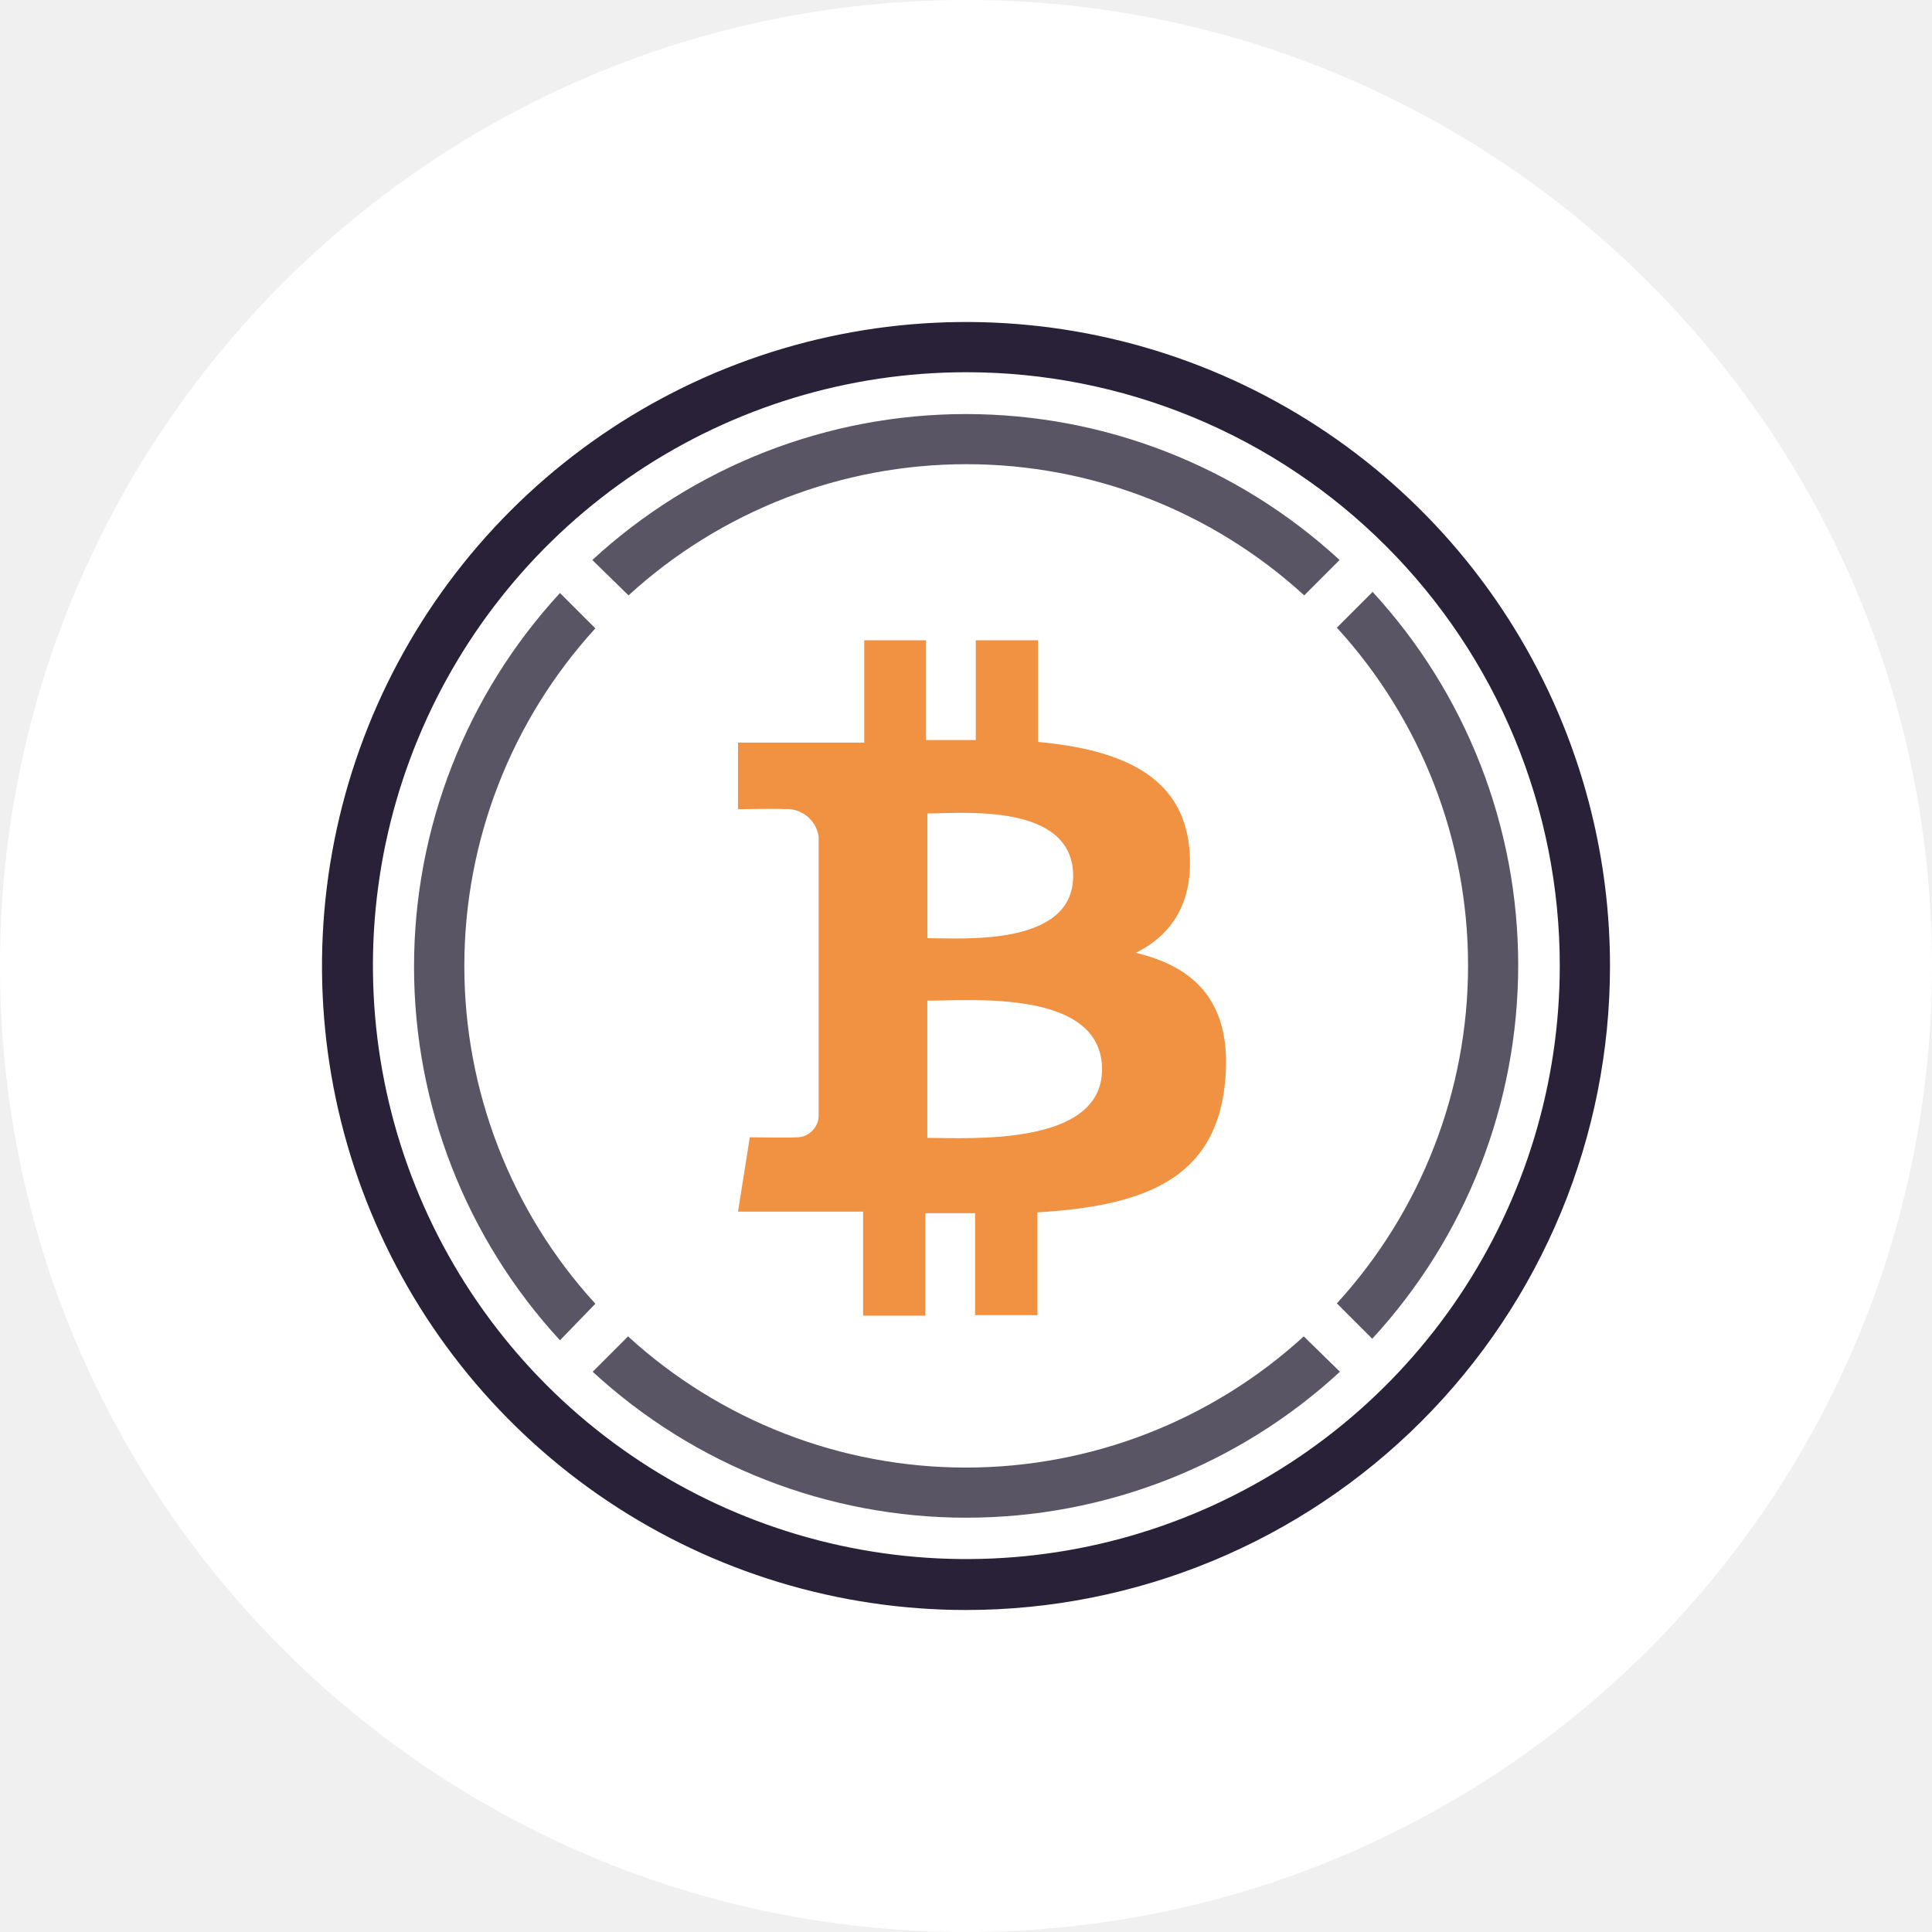
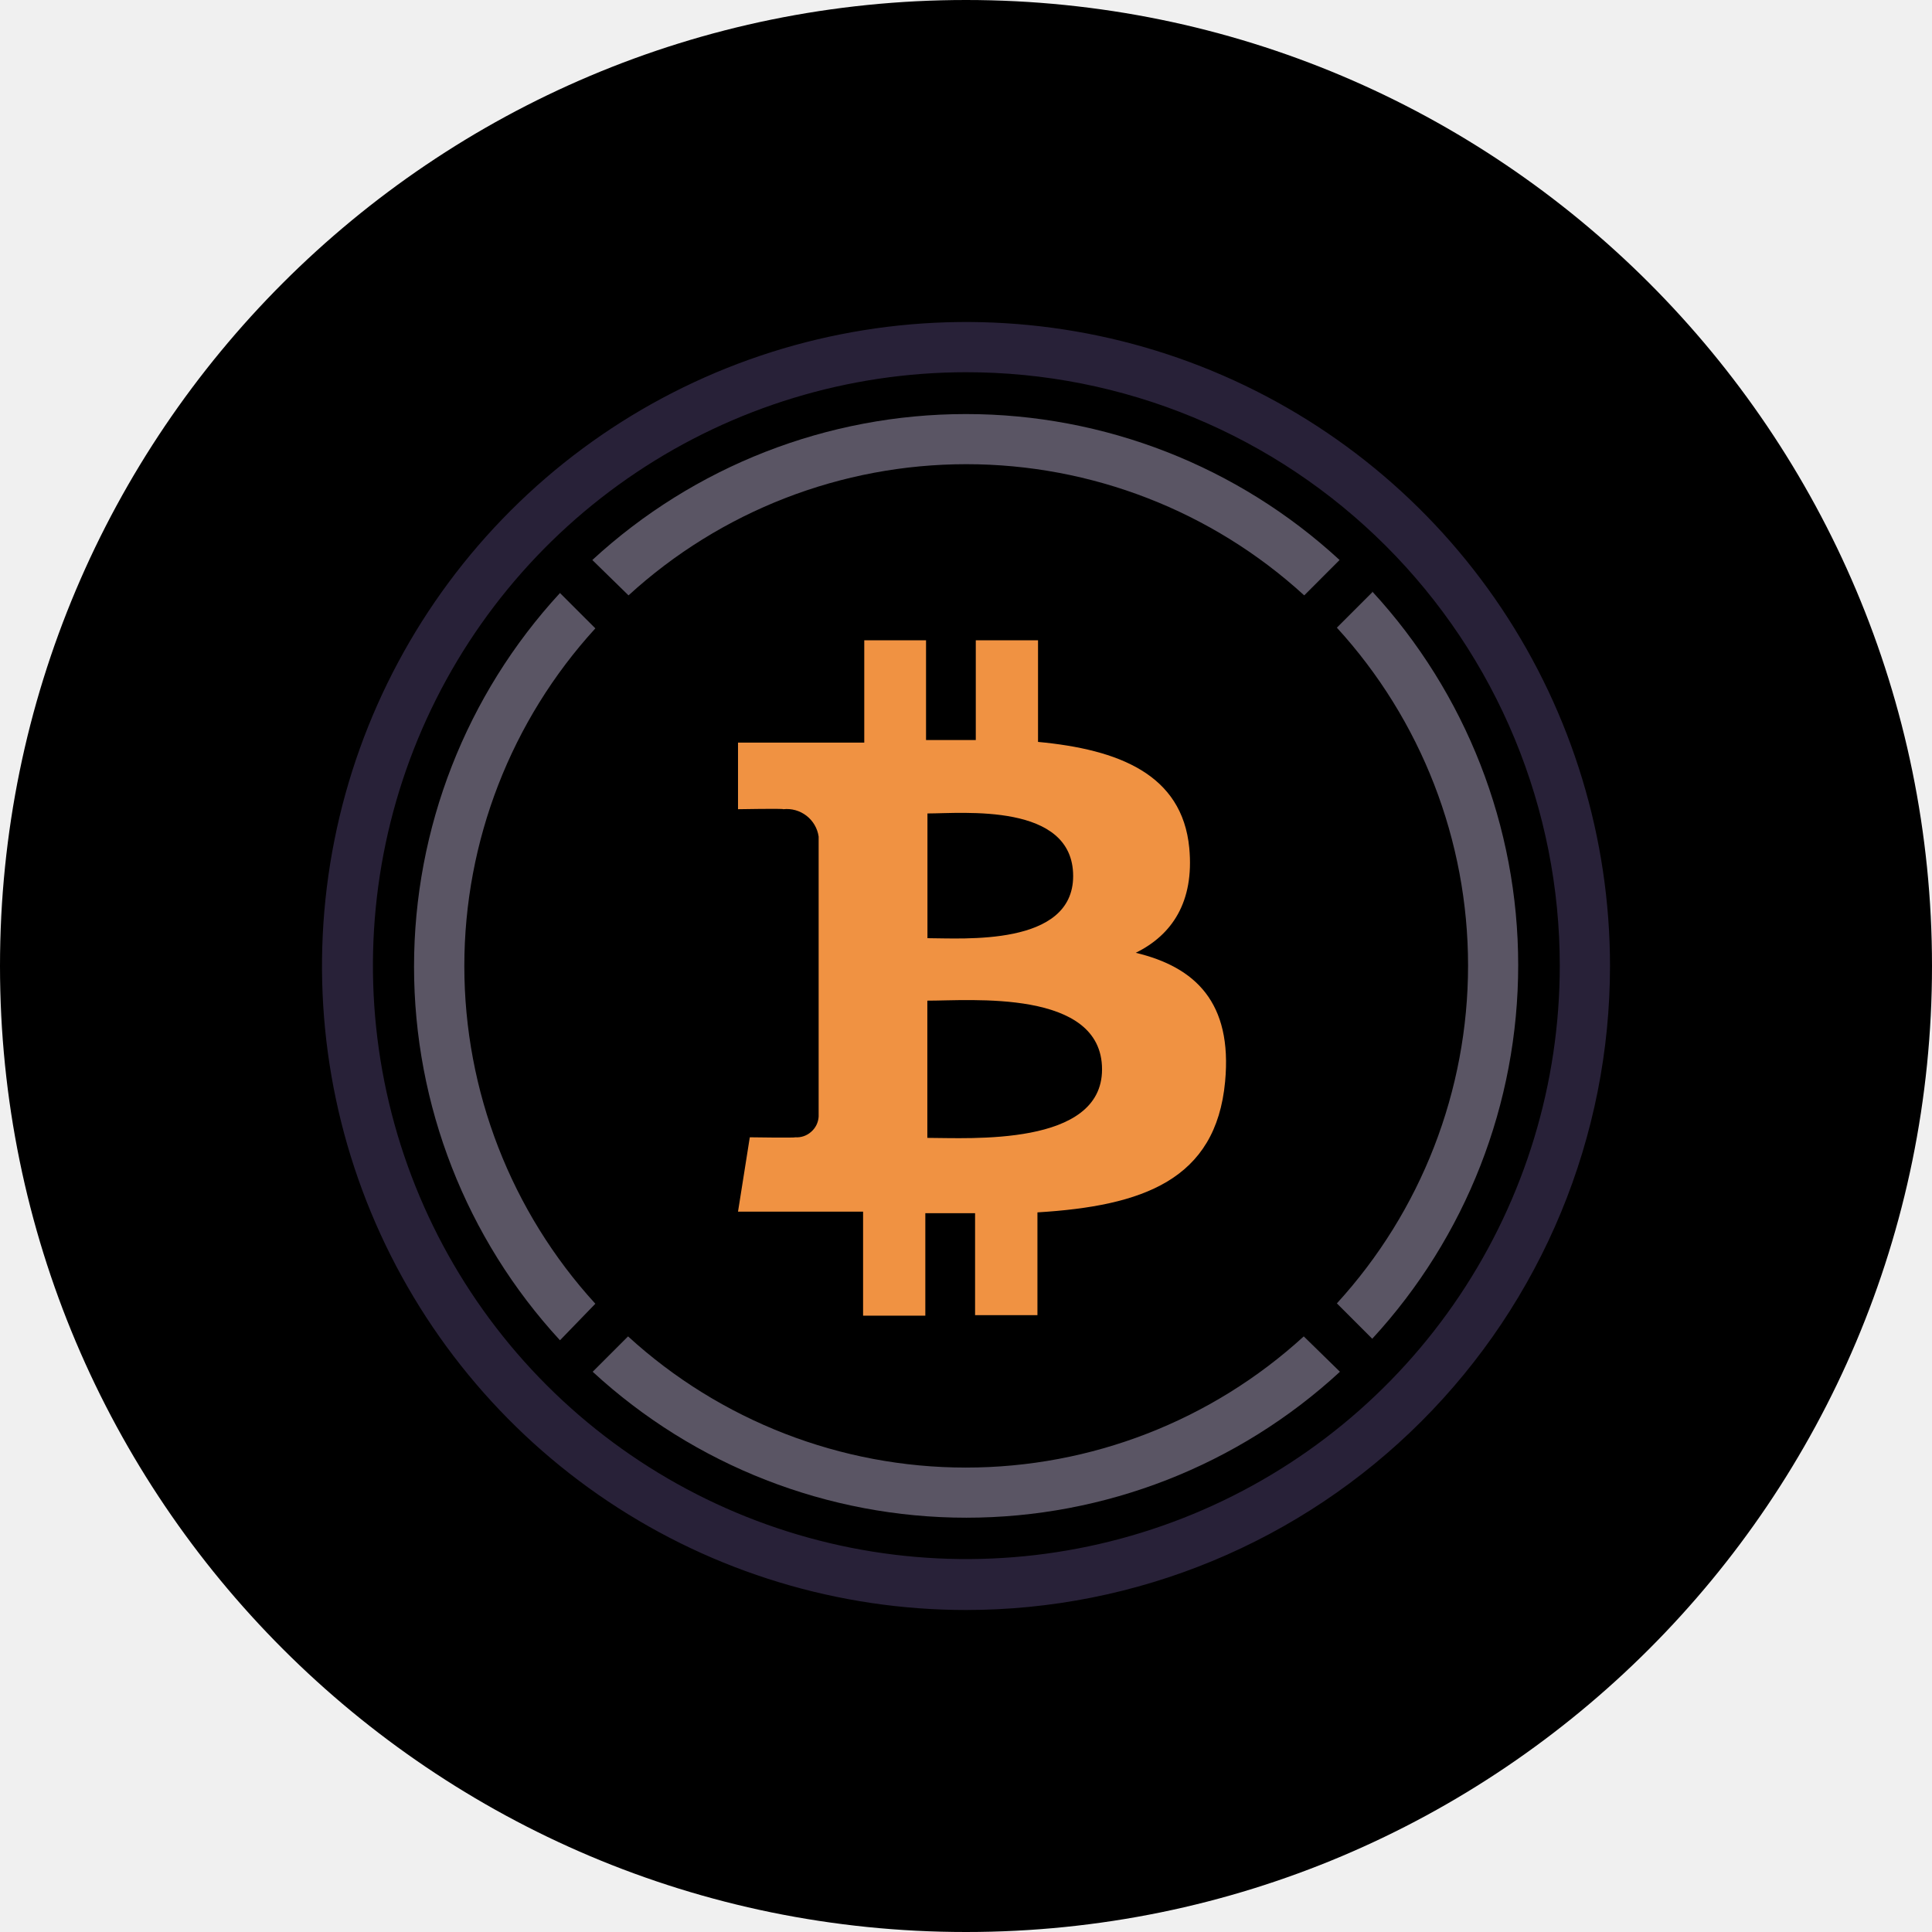
<svg xmlns="http://www.w3.org/2000/svg" width="210" height="210" viewBox="0 0 210 210" fill="none">
-   <rect width="210" height="210" rx="105" fill="white" />
+   <rect width="210" height="210" rx="105" fill="#000000" />
  <path d="M149.157 64.381L145.312 68.225C154.485 78.256 159.572 91.356 159.572 104.949C159.572 118.541 154.485 131.641 145.312 141.672L149.157 145.516C159.357 134.452 165.021 119.953 165.021 104.904C165.021 89.855 159.357 75.356 149.157 64.292V64.381Z" fill="#5A5564" />
  <path d="M68.317 64.715C78.347 55.542 91.448 50.455 105.04 50.455C118.632 50.455 131.733 55.542 141.763 64.715L145.607 60.87C134.543 50.67 120.044 45.006 104.995 45.006C89.946 45.006 75.448 50.67 64.383 60.87L68.317 64.715Z" fill="#5A5564" />
  <path d="M64.712 141.711C55.55 131.682 50.471 118.59 50.471 105.006C50.471 91.423 55.55 78.331 64.712 68.302L60.868 64.458C50.667 75.523 45.004 90.021 45.004 105.071C45.004 120.12 50.667 134.618 60.868 145.683L64.712 141.711Z" fill="#5A5564" />
  <path d="M141.713 145.26C131.682 154.432 118.582 159.519 104.989 159.519C91.397 159.519 78.297 154.432 68.266 145.26L64.422 149.104C75.487 159.305 89.985 164.968 105.034 164.968C120.084 164.968 134.582 159.305 145.646 149.104L141.713 145.26Z" fill="#5A5564" />
  <path d="M129.269 92.174C128.5 84.153 121.581 81.462 112.829 80.642V69.596H106.064V80.437C104.282 80.437 102.463 80.437 100.656 80.437V69.596H93.942V80.719H80.219V87.958C80.219 87.958 85.216 87.868 85.139 87.958C86.04 87.859 86.945 88.114 87.662 88.668C88.379 89.223 88.853 90.034 88.983 90.931V121.376C88.964 121.692 88.881 122.001 88.741 122.285C88.6 122.569 88.403 122.822 88.163 123.029C87.927 123.239 87.651 123.4 87.352 123.501C87.052 123.603 86.736 123.642 86.421 123.618C86.51 123.695 81.5 123.618 81.5 123.618L80.219 131.703H93.814V143.005H100.579V131.87H105.987V142.954H112.765V131.78C124.195 131.088 132.165 128.269 133.164 117.57C133.971 108.959 129.922 105.115 123.451 103.565C127.385 101.63 129.82 98.042 129.269 92.174ZM119.787 116.237C119.787 124.643 105.384 123.682 100.797 123.682V108.767C105.384 108.78 119.787 107.46 119.787 116.237ZM116.647 95.223C116.647 102.911 104.628 101.976 100.81 101.976V88.419C104.628 88.419 116.647 87.215 116.647 95.223Z" fill="#F09242" />
  <path d="M104.987 175C91.144 174.997 77.612 170.89 66.102 163.198C54.593 155.505 45.623 144.572 40.326 131.782C35.029 118.992 33.644 104.918 36.346 91.341C39.047 77.763 45.714 65.291 55.503 55.503C65.291 45.714 77.763 39.047 91.341 36.346C104.918 33.644 118.992 35.029 131.782 40.326C144.572 45.623 155.505 54.593 163.198 66.102C170.89 77.612 174.997 91.144 175 104.987C175.002 114.182 173.192 123.287 169.674 131.782C166.156 140.277 160.999 147.996 154.497 154.497C147.996 160.999 140.277 166.156 131.782 169.674C123.287 173.192 114.182 175.002 104.987 175V175ZM104.987 40.459C92.233 40.469 79.768 44.26 69.168 51.352C58.568 58.445 50.308 68.521 45.433 80.307C40.558 92.093 39.287 105.059 41.779 117.567C44.272 130.076 50.417 141.564 59.437 150.581C68.457 159.598 79.948 165.738 92.458 168.226C104.967 170.713 117.933 169.437 129.717 164.557C141.501 159.677 151.573 151.414 158.662 140.811C165.75 130.208 169.536 117.741 169.541 104.987C169.545 96.51 167.877 88.115 164.634 80.283C161.391 72.451 156.635 65.335 150.64 59.342C144.644 53.349 137.527 48.596 129.693 45.356C121.86 42.116 113.464 40.452 104.987 40.459V40.459Z" fill="#282138" />
</svg>
